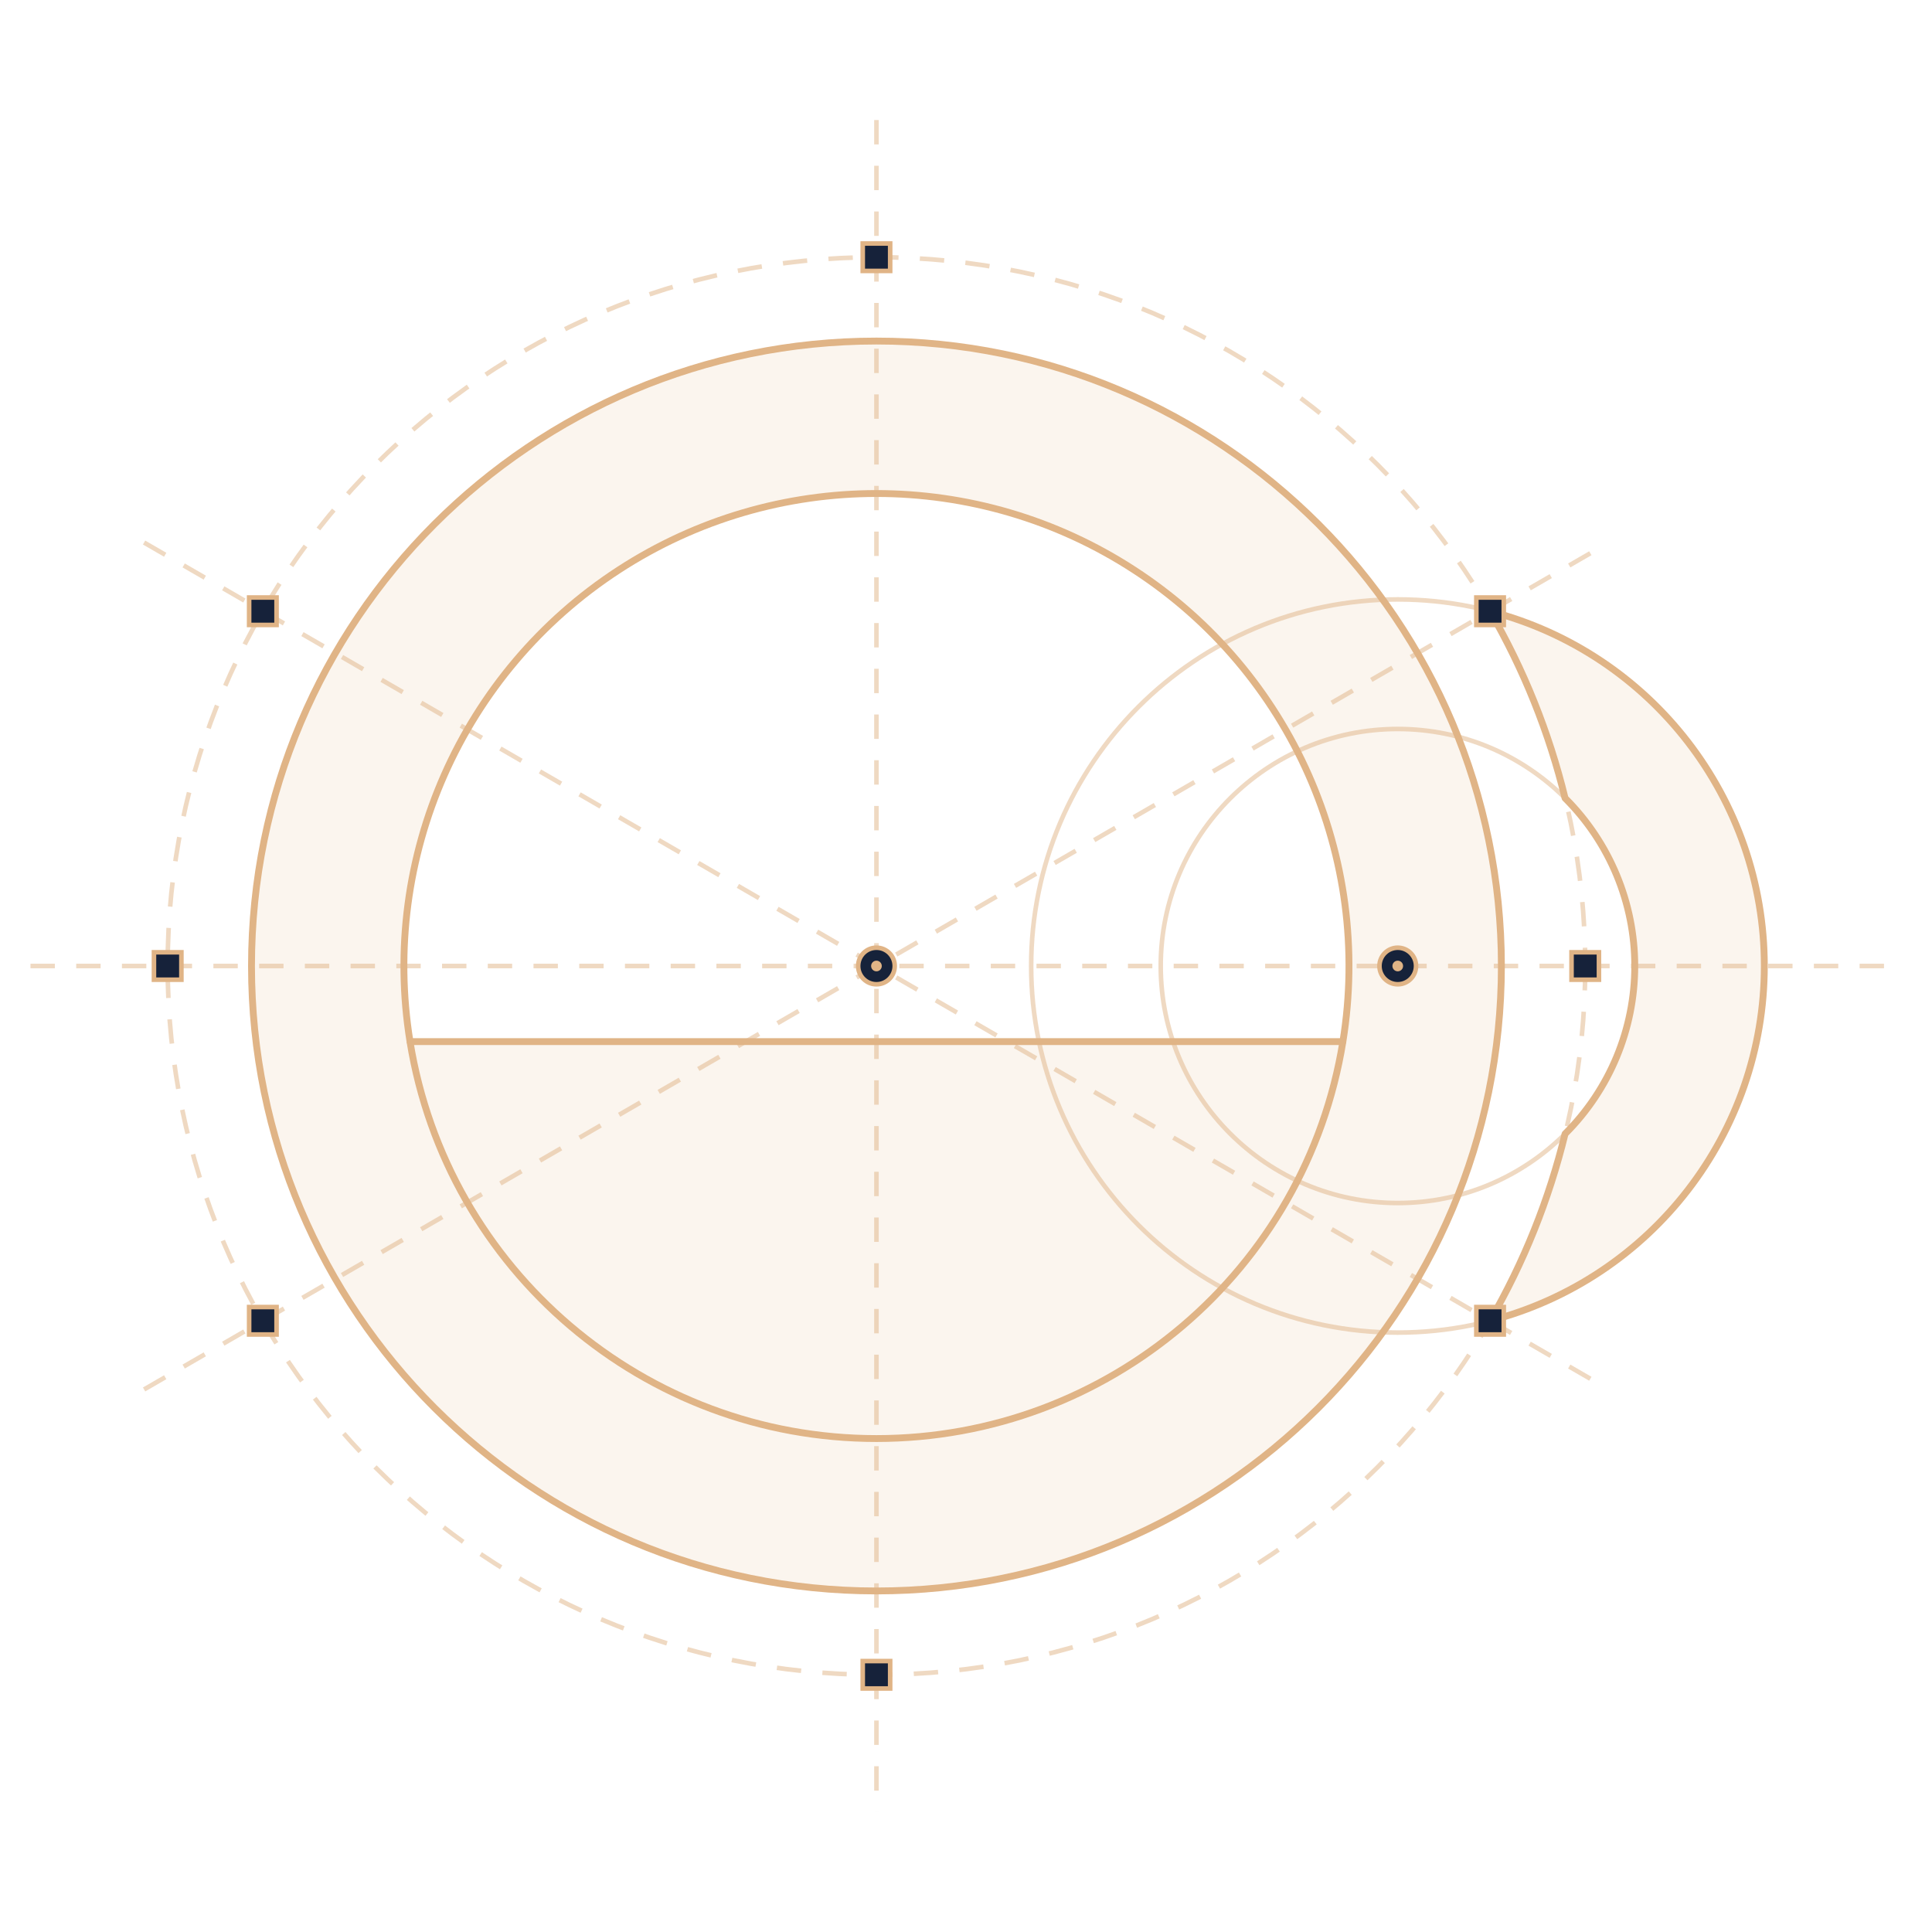
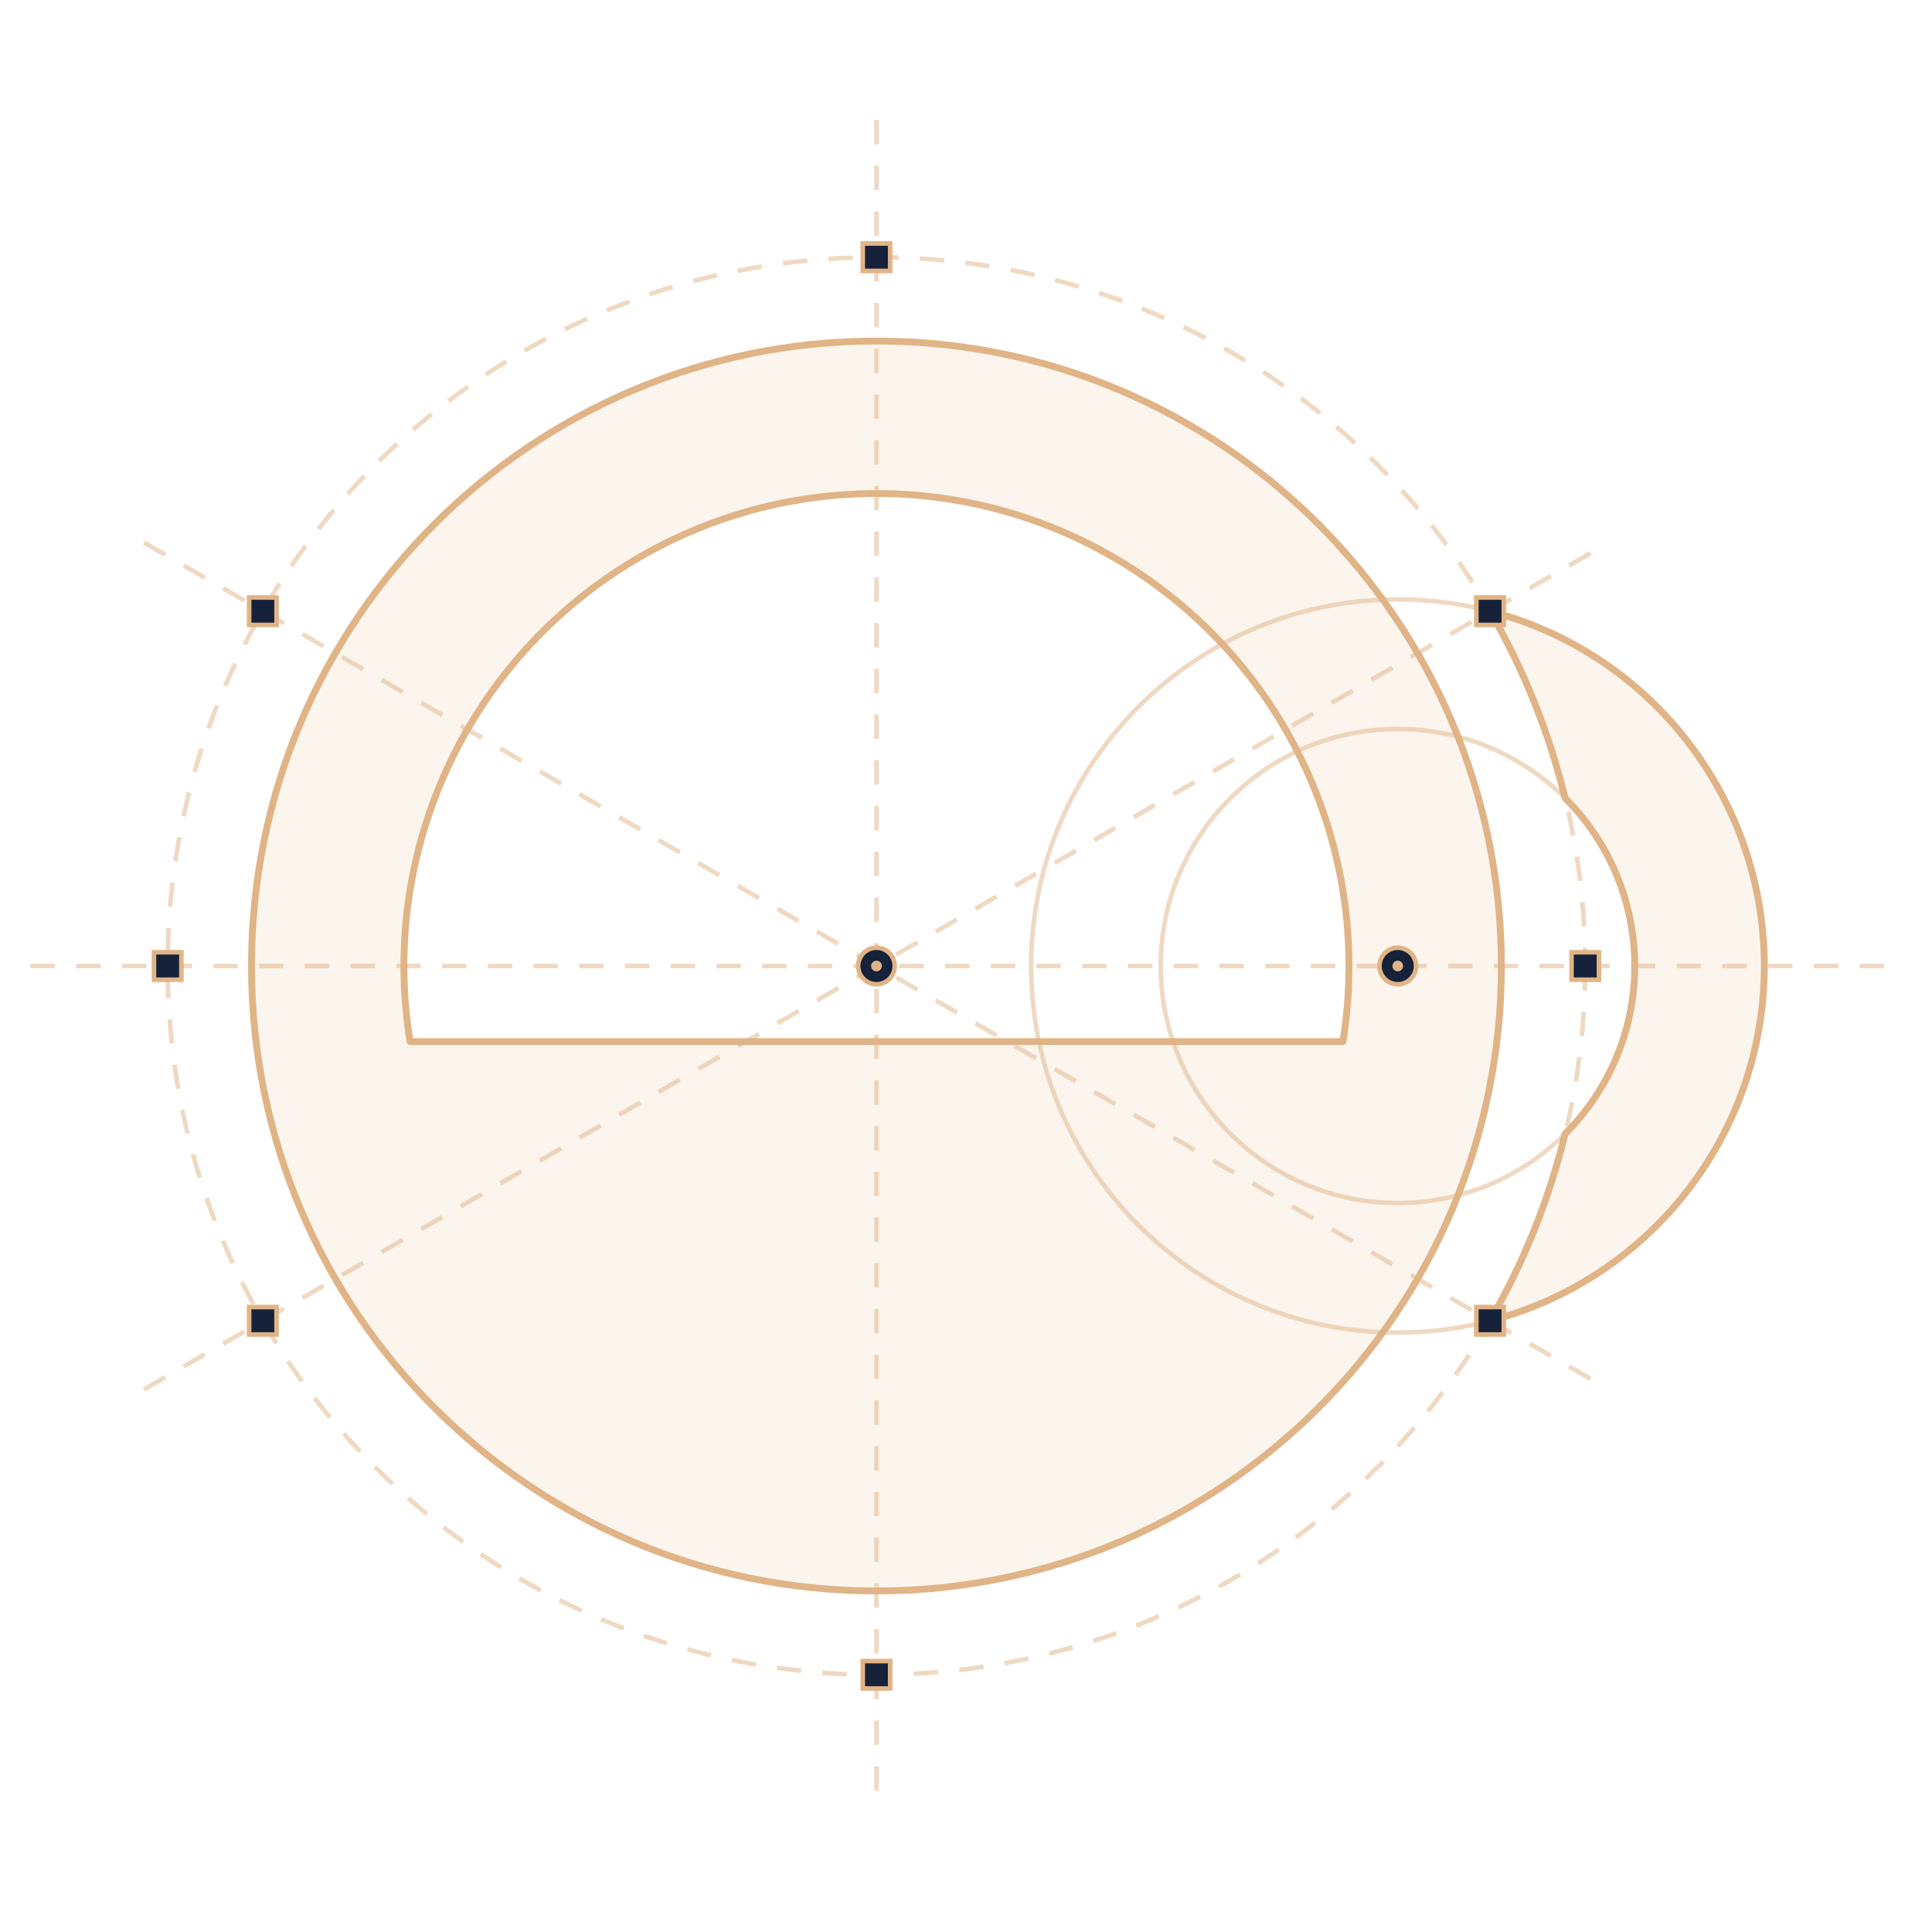
<svg xmlns="http://www.w3.org/2000/svg" viewBox="-13.5 -9.375 126.75 126.75" fill="none">
  <g fill="rgba(224,180,134,.14)" stroke="none">
    <path fill-rule="evenodd" d="M 3 54 A 41 41 0 1 1 85 54 A 41 41 0 1 1 3 54 Z M 13.399 58.96 A 31 31 0 1 1 74.601 58.96 Z" />
    <path d="M 84.256 30.725 A 24.05 24.05 0 0 1 84.256 77.275 A 46.5 46.5 0 0 0 89.177 65.014 A 15.55 15.55 0 0 0 89.177 42.986 A 46.5 46.5 0 0 0 84.256 30.725 Z" />
  </g>
  <g stroke="rgba(224,180,134,.5)" stroke-width="0.3">
    <circle cx="78.2" cy="54" r="24.05" />
    <circle cx="78.2" cy="54" r="15.55" />
  </g>
  <g stroke="rgba(224,180,134,.5)" stroke-width="0.3" stroke-dasharray="1.6 1.4">
    <circle cx="44" cy="54" r="46.5" />
    <line x1="-11.5" y1="54" x2="111.25" y2="54" />
    <line x1="44" y1="-1.5" x2="44" y2="109.5" />
    <line x1="-4.047" y1="26.22" x2="92.047" y2="81.78" />
    <line x1="-4.047" y1="81.78" x2="92.047" y2="26.22" />
  </g>
  <g stroke="#E0B486" stroke-width="0.45" stroke-linejoin="round">
    <path fill-rule="evenodd" d="M 3 54 A 41 41 0 1 1 85 54 A 41 41 0 1 1 3 54 Z M 13.399 58.96 A 31 31 0 1 1 74.601 58.96 Z" />
-     <path d="M 74.601 58.96 A 31 31 0 0 1 13.399 58.96" />
    <path d="M 84.256 30.725 A 24.05 24.05 0 0 1 84.256 77.275 A 46.5 46.5 0 0 0 89.177 65.014 A 15.55 15.55 0 0 0 89.177 42.986 A 46.5 46.5 0 0 0 84.256 30.725 Z" />
  </g>
  <g fill="#16223A" stroke="#E0B486" stroke-width="0.3">
    <rect x="89.6" y="53.1" width="1.8" height="1.8" />
    <rect x="-3.4" y="53.1" width="1.8" height="1.8" />
    <rect x="43.1" y="99.6" width="1.8" height="1.8" />
    <rect x="43.1" y="6.6" width="1.8" height="1.8" />
    <rect x="83.356" y="76.375" width="1.8" height="1.8" />
    <rect x="2.844" y="29.825" width="1.8" height="1.8" />
    <rect x="83.356" y="29.825" width="1.8" height="1.8" />
    <rect x="2.844" y="76.375" width="1.8" height="1.8" />
    <circle cx="44" cy="54" r="1.2" />
    <circle cx="78.2" cy="54" r="1.2" />
  </g>
  <g fill="#E0B486">
    <circle cx="44" cy="54" r="0.35" />
    <circle cx="78.2" cy="54" r="0.35" />
  </g>
</svg>
